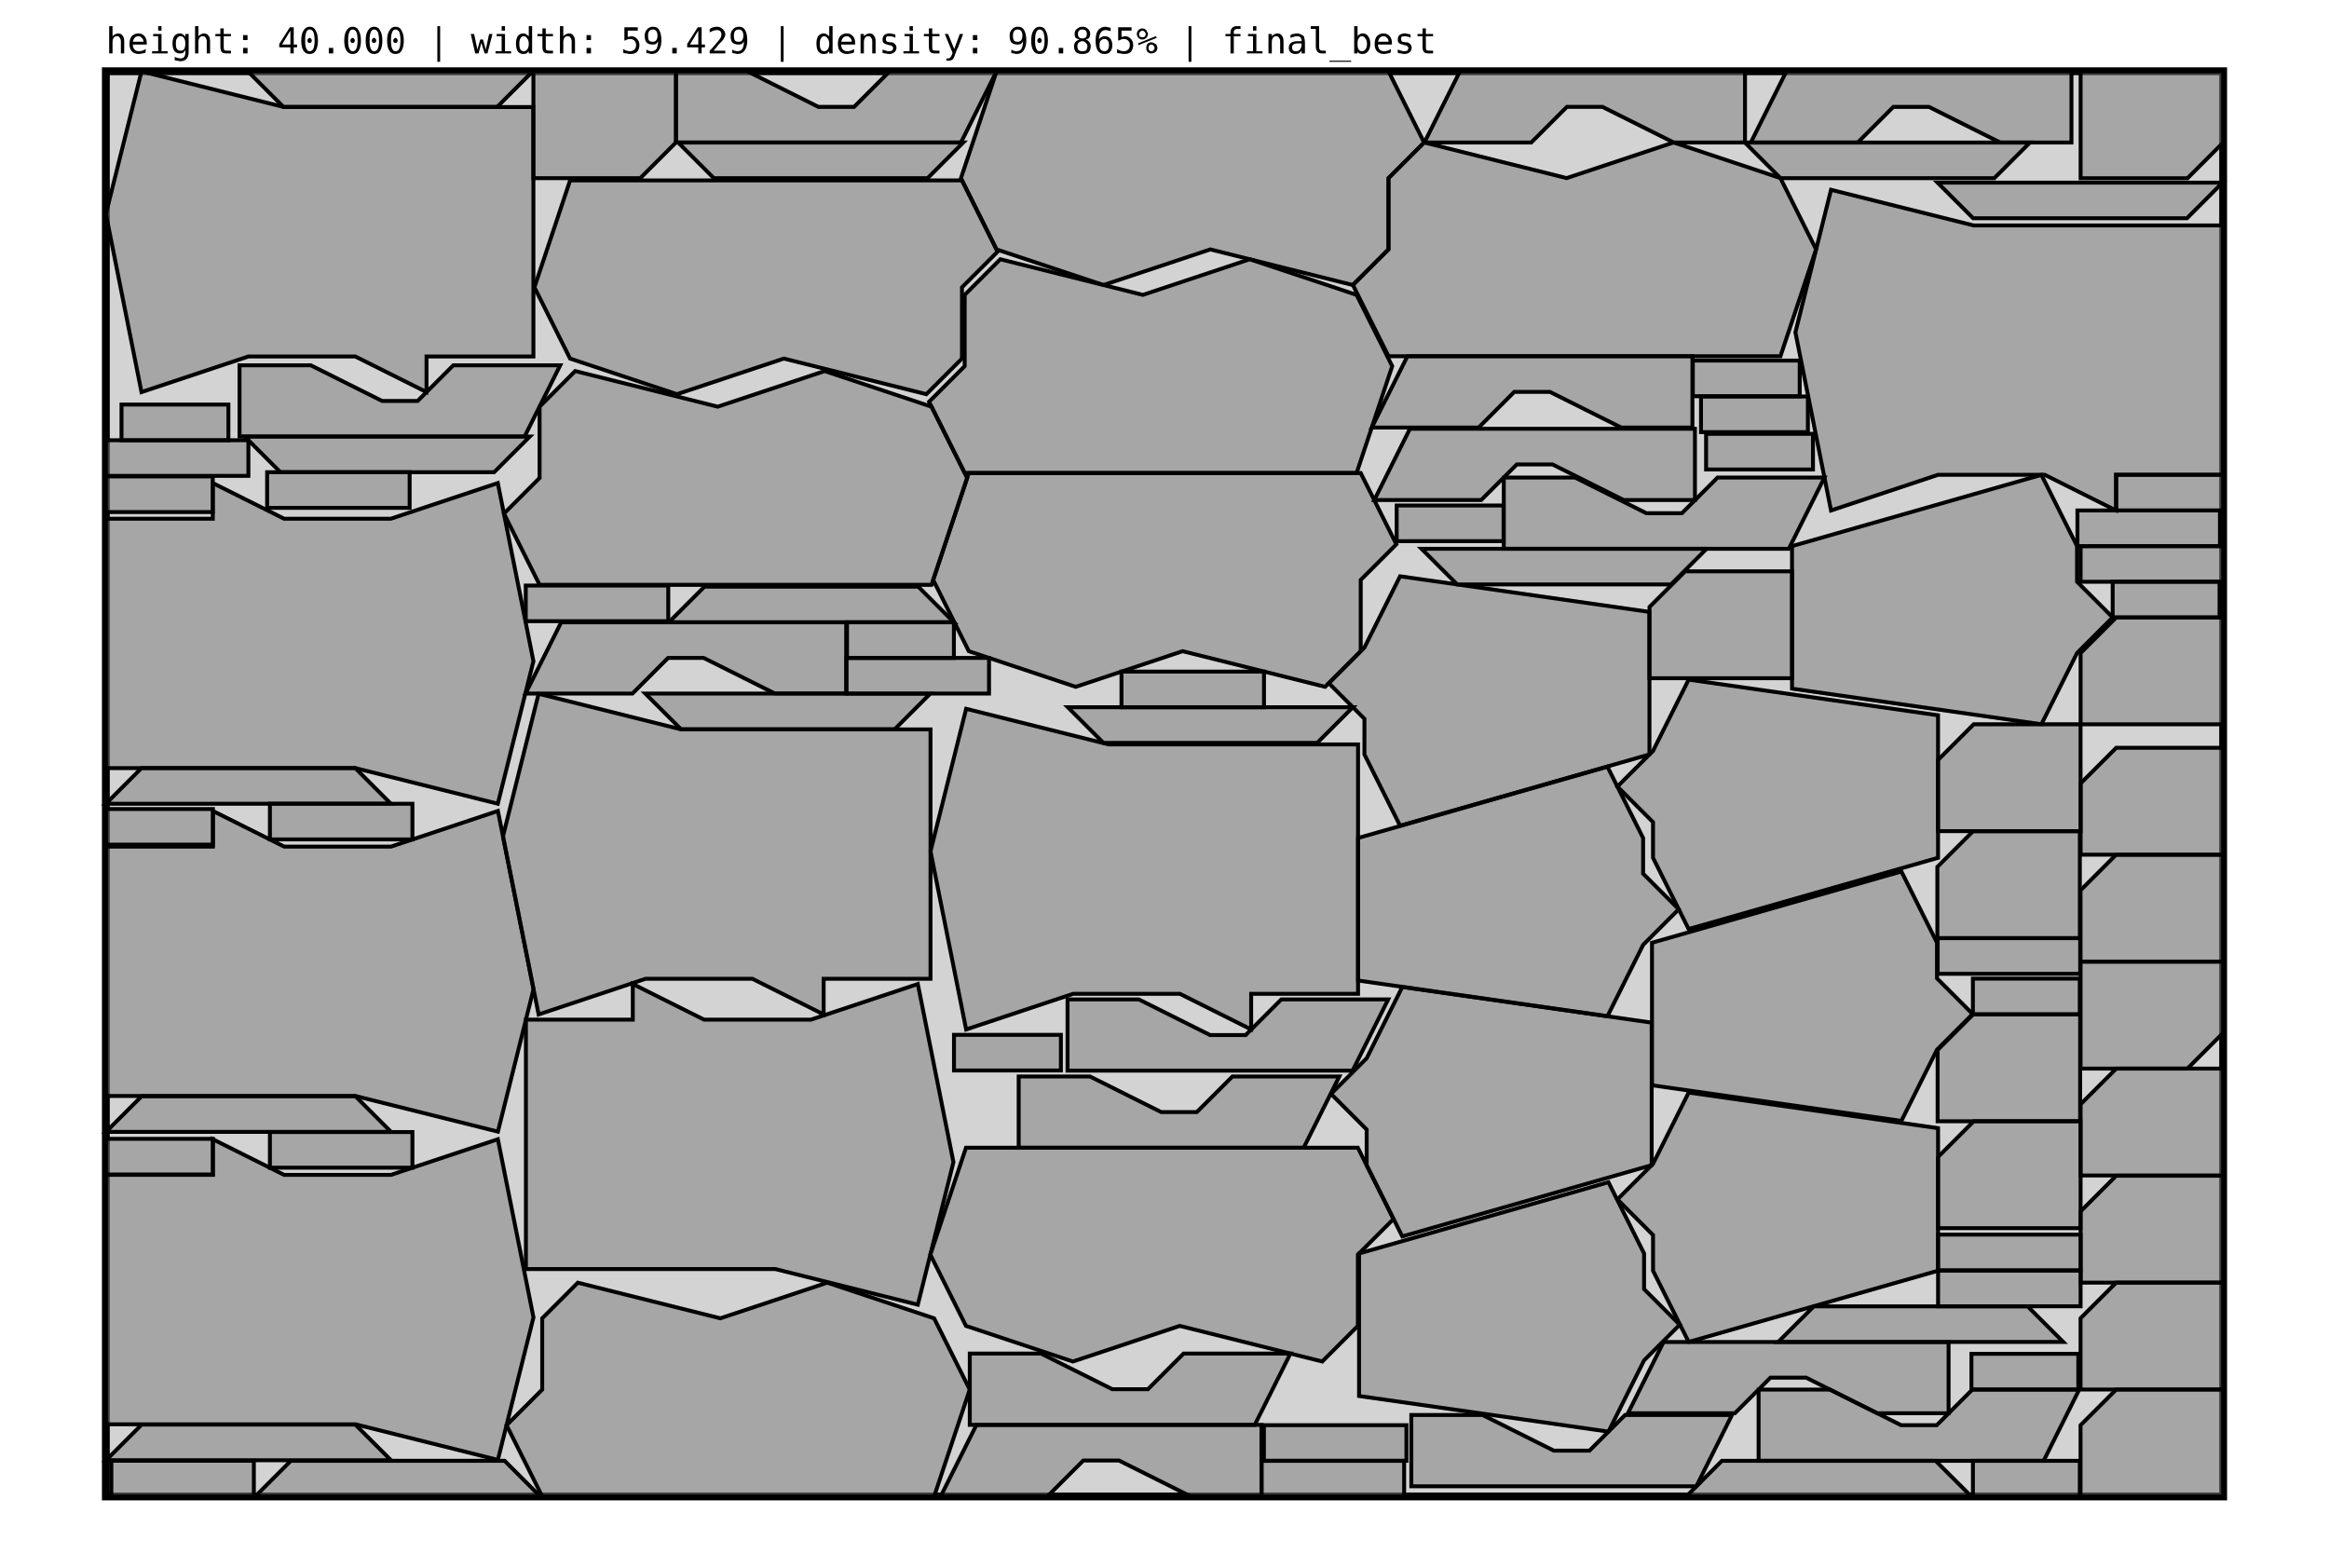
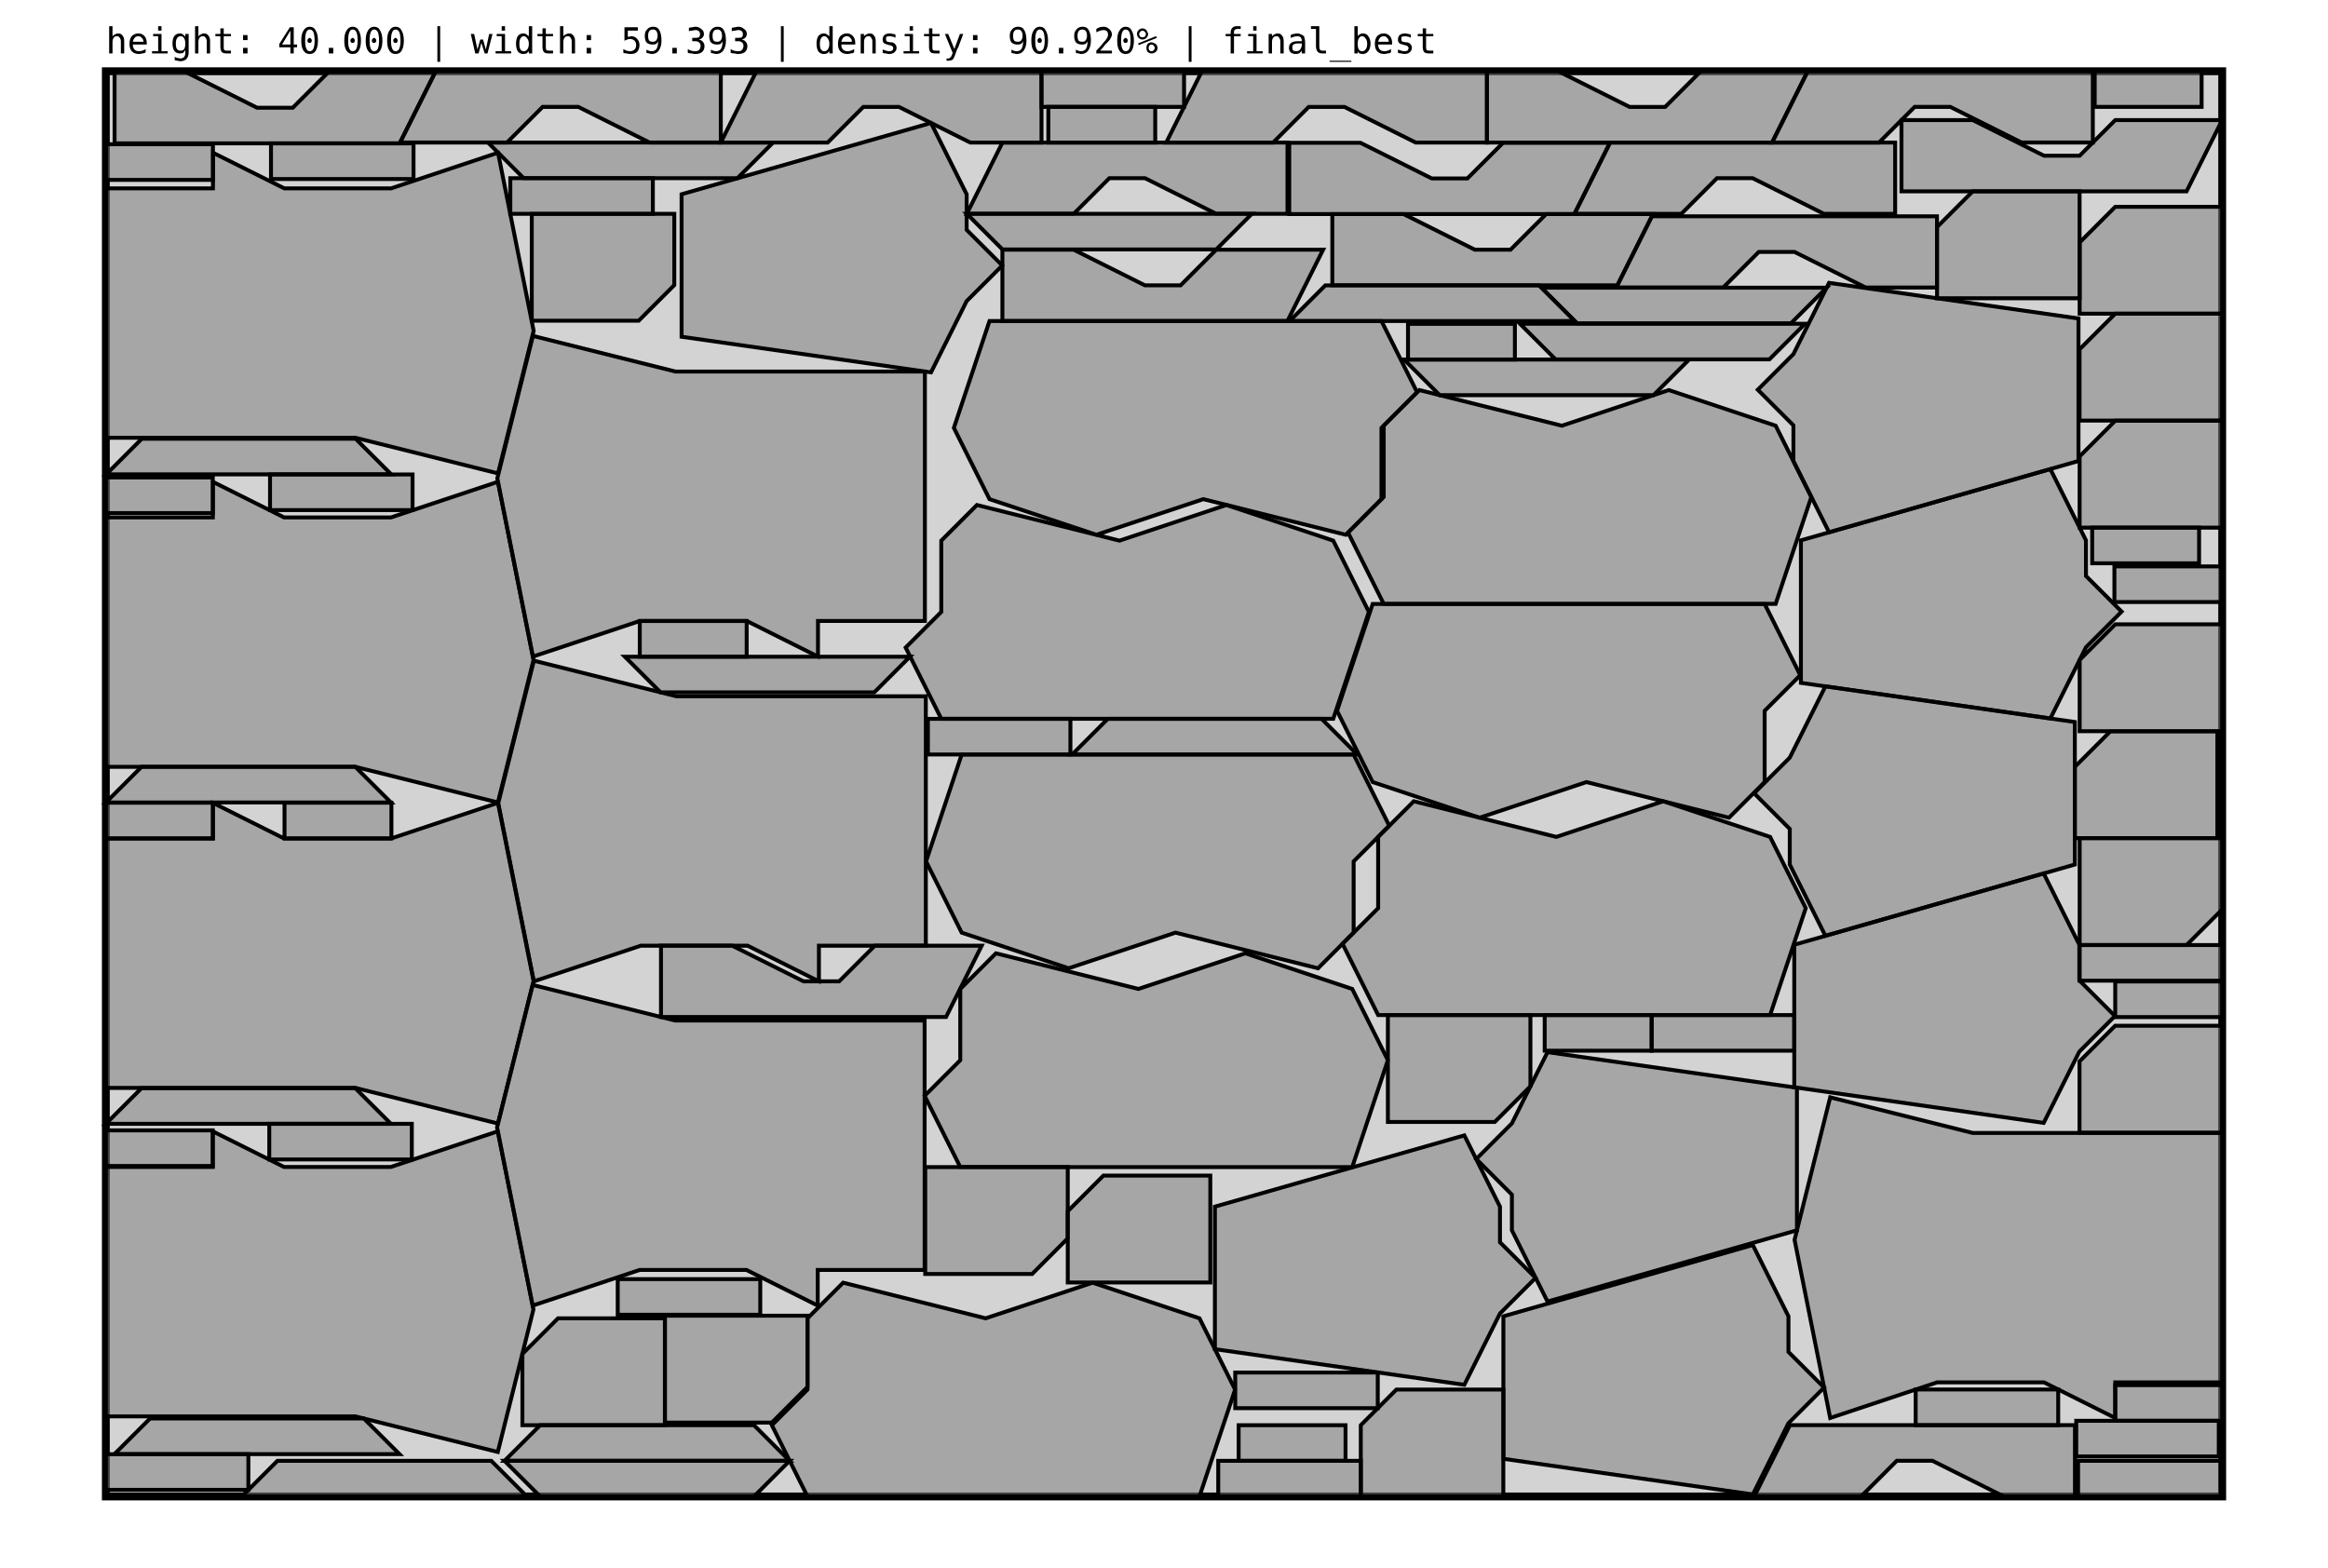
- <svg xmlns="http://www.w3.org/2000/svg" viewBox="-2.971 -2 65.371 44">
+ <svg xmlns="http://www.w3.org/2000/svg" viewBox="-2.97 -2 65.332 44">
  <g id="container_0">
-     <path d="M0,0 L59.429,0 L59.429,40 L0,40 z" fill="#D3D3D3" stroke="black" stroke-width="0.22" />
+     <path d="M0,0 L59.393,0 L59.393,40 L0,40 z" fill="#D3D3D3" stroke="black" stroke-width="0.22" />
  </g>
  <g id="items">
    <defs>
      <g id="item_0">
        <path d="M0,0 L7,1 L7,5 L0,7 L-1,5 L-1,4 L-2,3 L-1,2 z" fill="#7A7A7A" fill-opacity="0.5" fill-rule="nonzero" stroke="black" stroke-width="0.11" />
      </g>
-       <path d="M0,0 L7,1 L7,5 L0,7 L-1,5 L-1,4 L-2,3 L-1,2 z" fill="none" id="cd_shape_0" stroke="black" stroke-dasharray="0.11 0.22" stroke-linecap="round" stroke-linejoin="round" stroke-opacity="0.3" stroke-width="0.055" />
+       <g id="cd_shape_0">
+         <path d="M0,0 L7,1 L7,5 L0,7 L-1,5 L-1,4 L-2,3 L-1,2 z" fill="none" stroke="black" stroke-dasharray="0.11 0.22" stroke-linecap="round" stroke-linejoin="round" stroke-opacity="0.3" stroke-width="0.055" />
+       </g>
      <g id="item_1">
        <path d="M0,0 L11,0 L12,2 L11,3 L11,5 L10,6 L6,5 L3,6 L0,5 L-1,3 z" fill="#7A7A7A" fill-opacity="0.5" fill-rule="nonzero" stroke="black" stroke-width="0.11" />
      </g>
-       <path d="M0,0 L11,0 L12,2 L11,3 L11,5 L10,6 L6,5 L3,6 L0,5 L-1,3 z" fill="none" id="cd_shape_1" stroke="black" stroke-dasharray="0.11 0.22" stroke-linecap="round" stroke-linejoin="round" stroke-opacity="0.3" stroke-width="0.055" />
+       <g id="cd_shape_1">
+         <path d="M0,0 L11,0 L12,2 L11,3 L11,5 L10,6 L6,5 L3,6 L0,5 L-1,3 z" fill="none" stroke="black" stroke-dasharray="0.11 0.22" stroke-linecap="round" stroke-linejoin="round" stroke-opacity="0.3" stroke-width="0.055" />
+       </g>
      <g id="item_2">
        <path d="M0,0 L3,0 L3,-1 L5,0 L8,0 L11,-1 L12,4 L11,8 L7,7 L0,7 z" fill="#7A7A7A" fill-opacity="0.5" fill-rule="nonzero" stroke="black" stroke-width="0.11" />
      </g>
-       <path d="M0,0 L3,0 L3,-1 L5,0 L8,0 L11,-1 L12,4 L11,8 L7,7 L0,7 z" fill="none" id="cd_shape_2" stroke="black" stroke-dasharray="0.11 0.22" stroke-linecap="round" stroke-linejoin="round" stroke-opacity="0.3" stroke-width="0.055" />
+       <g id="cd_shape_2">
+         <path d="M0,0 L3,0 L3,-1 L5,0 L8,0 L11,-1 L12,4 L11,8 L7,7 L0,7 z" fill="none" stroke="black" stroke-dasharray="0.11 0.22" stroke-linecap="round" stroke-linejoin="round" stroke-opacity="0.3" stroke-width="0.055" />
+       </g>
      <g id="item_3">
        <path d="M0,0 L4,0 L4,2 L3,3 L0,3 z" fill="#7A7A7A" fill-opacity="0.5" fill-rule="nonzero" stroke="black" stroke-width="0.11" />
      </g>
-       <path d="M0,0 L4,0 L4,2 L3,3 L0,3 z" fill="none" id="cd_shape_3" stroke="black" stroke-dasharray="0.11 0.22" stroke-linecap="round" stroke-linejoin="round" stroke-opacity="0.3" stroke-width="0.055" />
+       <g id="cd_shape_3">
+         <path d="M0,0 L4,0 L4,2 L3,3 L0,3 z" fill="none" stroke="black" stroke-dasharray="0.11 0.22" stroke-linecap="round" stroke-linejoin="round" stroke-opacity="0.3" stroke-width="0.055" />
+       </g>
      <g id="item_4">
        <path d="M0,0 L8,0 L7,1 L1,1 z" fill="#7A7A7A" fill-opacity="0.5" fill-rule="nonzero" stroke="black" stroke-width="0.11" />
      </g>
-       <path d="M0,0 L8,0 L7,1 L1,1 z" fill="none" id="cd_shape_4" stroke="black" stroke-dasharray="0.11 0.22" stroke-linecap="round" stroke-linejoin="round" stroke-opacity="0.3" stroke-width="0.055" />
+       <g id="cd_shape_4">
+         <path d="M0,0 L8,0 L7,1 L1,1 z" fill="none" stroke="black" stroke-dasharray="0.11 0.22" stroke-linecap="round" stroke-linejoin="round" stroke-opacity="0.3" stroke-width="0.055" />
+       </g>
      <g id="item_5">
        <path d="M0,0 L4,0 L4,1 L0,1 z" fill="#7A7A7A" fill-opacity="0.5" fill-rule="nonzero" stroke="black" stroke-width="0.11" />
      </g>
-       <path d="M0,0 L4,0 L4,1 L0,1 z" fill="none" id="cd_shape_5" stroke="black" stroke-dasharray="0.11 0.22" stroke-linecap="round" stroke-linejoin="round" stroke-opacity="0.3" stroke-width="0.055" />
+       <g id="cd_shape_5">
+         <path d="M0,0 L4,0 L4,1 L0,1 z" fill="none" stroke="black" stroke-dasharray="0.11 0.22" stroke-linecap="round" stroke-linejoin="round" stroke-opacity="0.3" stroke-width="0.055" />
+       </g>
      <g id="item_6">
        <path d="M0,0 L3,0 L3,1 L0,1 z" fill="#7A7A7A" fill-opacity="0.5" fill-rule="nonzero" stroke="black" stroke-width="0.11" />
      </g>
-       <path d="M0,0 L3,0 L3,1 L0,1 z" fill="none" id="cd_shape_6" stroke="black" stroke-dasharray="0.11 0.22" stroke-linecap="round" stroke-linejoin="round" stroke-opacity="0.3" stroke-width="0.055" />
+       <g id="cd_shape_6">
+         <path d="M0,0 L3,0 L3,1 L0,1 z" fill="none" stroke="black" stroke-dasharray="0.11 0.22" stroke-linecap="round" stroke-linejoin="round" stroke-opacity="0.3" stroke-width="0.055" />
+       </g>
      <g id="item_7">
        <path d="M0,0 L8,0 L8,2 L6,2 L4,1 L3,1 L2,2 L-1,2 z" fill="#7A7A7A" fill-opacity="0.5" fill-rule="nonzero" stroke="black" stroke-width="0.11" />
      </g>
-       <path d="M0,0 L8,0 L8,2 L6,2 L4,1 L3,1 L2,2 L-1,2 z" fill="none" id="cd_shape_7" stroke="black" stroke-dasharray="0.11 0.22" stroke-linecap="round" stroke-linejoin="round" stroke-opacity="0.3" stroke-width="0.055" />
+       <g id="cd_shape_7">
+         <path d="M0,0 L8,0 L8,2 L6,2 L4,1 L3,1 L2,2 L-1,2 z" fill="none" stroke="black" stroke-dasharray="0.11 0.22" stroke-linecap="round" stroke-linejoin="round" stroke-opacity="0.3" stroke-width="0.055" />
+       </g>
    </defs>
-     <use href="#item_2" transform="translate(0.001511097 12.55781), rotate(0)">
- </use>
-     <use href="#item_2" transform="translate(0.004528999 21.76076), rotate(0)">
- </use>
-     <use href="#item_2" transform="translate(12.00073 8.004511), rotate(-180)">
- </use>
-     <use href="#item_2" transform="translate(23.14704 25.47126), rotate(-180)">
- </use>
-     <use href="#item_2" transform="translate(35.14706 25.89311), rotate(-180)">
- </use>
-     <use href="#item_2" transform="translate(11.79049 26.61763), rotate(0)">
- </use>
-     <use href="#item_2" transform="translate(59.423 11.3267), rotate(-180)">
- </use>
-     <use href="#item_2" transform="translate(0.002954006 30.97414), rotate(0)">
- </use>
-     <use href="#item_1" transform="translate(13.02998 3.063625), rotate(0)">
- </use>
-     <use href="#item_1" transform="translate(25.00138 0.0001015663), rotate(0)">
- </use>
-     <use href="#item_1" transform="translate(35.10623 11.27634), rotate(-180)">
- </use>
-     <use href="#item_1" transform="translate(24.22216 11.27644), rotate(0)">
- </use>
-     <use href="#item_1" transform="translate(23.17447 14.41425), rotate(-180)">
- </use>
-     <use href="#item_1" transform="translate(47.00303 7.998756), rotate(-180)">
- </use>
-     <use href="#item_1" transform="translate(24.14222 30.21274), rotate(0)">
- </use>
-     <use href="#item_1" transform="translate(23.24807 39.99999), rotate(-180)">
- </use>
-     <use href="#item_0" transform="translate(44.42695 28.66346), rotate(0)">
- </use>
-     <use href="#item_0" transform="translate(54.32806 18.32747), rotate(-180)">
- </use>
-     <use href="#item_0" transform="translate(36.38881 25.70146), rotate(0)">
- </use>
-     <use href="#item_0" transform="translate(42.17551 38.18053), rotate(-180)">
- </use>
-     <use href="#item_0" transform="translate(36.32634 14.17419), rotate(0)">
- </use>
-     <use href="#item_0" transform="translate(50.39754 29.45927), rotate(-180)">
- </use>
-     <use href="#item_0" transform="translate(42.14828 26.51972), rotate(-180)">
- </use>
-     <use href="#item_0" transform="translate(44.42634 17.07504), rotate(0)">
- </use>
-     <use href="#item_7" transform="translate(24.43587 37.99065), rotate(0)">
- </use>
-     <use href="#item_7" transform="translate(24.00136 2.00014), rotate(-180)">
- </use>
-     <use href="#item_7" transform="translate(47.23791 13.40269), rotate(-180)">
- </use>
-     <use href="#item_7" transform="translate(54.39002 38.9996), rotate(-180)">
- </use>
-     <use href="#item_7" transform="translate(36.60327 10.03412), rotate(0)">
- </use>
-     <use href="#item_7" transform="translate(32.24897 37.98982), rotate(-180)">
- </use>
-     <use href="#item_7" transform="translate(33.62167 30.21208), rotate(-180)">
- </use>
-     <use href="#item_7" transform="translate(12.7803 15.46568), rotate(0)">
- </use>
-     <use href="#item_7" transform="translate(11.75231 10.25296), rotate(-180)">
- </use>
-     <use href="#item_7" transform="translate(44.64218 39.71406), rotate(-180)">
- </use>
-     <use href="#item_7" transform="translate(38.00831 0.00003141165), rotate(0)">
- </use>
-     <use href="#item_7" transform="translate(36.53231 7.998782), rotate(0)">
- </use>
-     <use href="#item_7" transform="translate(34.99314 28.04967), rotate(-180)">
- </use>
-     <use href="#item_7" transform="translate(43.72237 35.66504), rotate(0)">
- </use>
-     <use href="#item_7" transform="translate(47.17096 0.00006973743), rotate(0)">
- </use>
-     <use href="#item_3" transform="translate(55.42836 0.00223732), rotate(0)">
- </use>
-     <use href="#item_3" transform="translate(12.00074 0.00003194809), rotate(0)">
- </use>
-     <use href="#item_3" transform="translate(59.42603 24.98771), rotate(-180)">
- </use>
-     <use href="#item_3" transform="translate(55.42711 24.99054), rotate(0)">
- </use>
-     <use href="#item_3" transform="translate(59.42789 18.32869), rotate(-180)">
- </use>
-     <use href="#item_3" transform="translate(55.41474 29.46879), rotate(-180)">
- </use>
-     <use href="#item_3" transform="translate(55.42767 32.47006), rotate(-180)">
- </use>
-     <use href="#item_3" transform="translate(59.42838 21.98698), rotate(-180)">
- </use>
-     <use href="#item_3" transform="translate(59.42849 33.99775), rotate(-180)">
- </use>
-     <use href="#item_3" transform="translate(55.42678 21.32768), rotate(-180)">
- </use>
-     <use href="#item_3" transform="translate(59.42771 30.99201), rotate(-180)">
- </use>
-     <use href="#item_3" transform="translate(59.42641 36.99809), rotate(-180)">
- </use>
-     <use href="#item_3" transform="translate(47.32798 17.03499), rotate(-180)">
- </use>
-     <use href="#item_3" transform="translate(59.42659 39.99997), rotate(-180)">
- </use>
-     <use href="#item_3" transform="translate(55.40717 24.3306), rotate(-180)">
- </use>
-     <use href="#item_4" transform="translate(3.983645 0.0001615882), rotate(0)">
- </use>
-     <use href="#item_4" transform="translate(27.00004 17.84957), rotate(0)">
- </use>
-     <use href="#item_4" transform="translate(23.80239 15.46489), rotate(-180)">
- </use>
-     <use href="#item_4" transform="translate(54.93993 35.66383), rotate(-180)">
- </use>
-     <use href="#item_4" transform="translate(36.92934 13.40289), rotate(0)">
- </use>
-     <use href="#item_4" transform="translate(12.19303 39.99892), rotate(-180)">
- </use>
-     <use href="#item_4" transform="translate(8.004488 29.76728), rotate(-180)">
- </use>
-     <use href="#item_4" transform="translate(52.36001 39.99999), rotate(-180)">
- </use>
-     <use href="#item_4" transform="translate(51.41251 3.125554), rotate(0)">
- </use>
-     <use href="#item_4" transform="translate(16.06505 2.000241), rotate(0)">
- </use>
-     <use href="#item_4" transform="translate(8.004562 38.98423), rotate(-180)">
- </use>
-     <use href="#item_4" transform="translate(3.898424 10.25297), rotate(0)">
- </use>
-     <use href="#item_4" transform="translate(46.00543 2.000715), rotate(0)">
- </use>
-     <use href="#item_4" transform="translate(15.14211 17.46583), rotate(0)">
- </use>
-     <use href="#item_4" transform="translate(8.000443 20.55782), rotate(-180)">
- </use>
-     <use href="#item_5" transform="translate(36.50515 38.99982), rotate(-180)">
- </use>
-     <use href="#item_5" transform="translate(55.42759 34.66194), rotate(-180)">
- </use>
-     <use href="#item_5" transform="translate(32.44105 38.99995), rotate(0)">
- </use>
-     <use href="#item_5" transform="translate(55.42773 13.32791), rotate(0)">
- </use>
-     <use href="#item_5" transform="translate(28.50716 16.8492), rotate(0)">
- </use>
-     <use href="#item_5" transform="translate(24.78936 17.46554), rotate(-180)">
- </use>
-     <use href="#item_5" transform="translate(55.4161 25.3309), rotate(-180)">
- </use>
-     <use href="#item_5" transform="translate(11.78623 14.43413), rotate(0)">
- </use>
-     <use href="#item_5" transform="translate(59.33905 13.32725), rotate(-180)">
- </use>
-     <use href="#item_5" transform="translate(55.42781 33.6517), rotate(-180)">
- </use>
-     <use href="#item_5" transform="translate(0.0009739399 10.35587), rotate(0)">
- </use>
-     <use href="#item_5" transform="translate(4.154284 39.99864), rotate(-180)">
- </use>
-     <use href="#item_5" transform="translate(8.60504 21.55888), rotate(-180)">
- </use>
-     <use href="#item_5" transform="translate(4.604875 29.77221), rotate(0)">
- </use>
-     <use href="#item_5" transform="translate(8.526845 12.25343), rotate(-180)">
- </use>
-     <use href="#item_6" transform="translate(3.439675 10.355), rotate(-180)">
- </use>
-     <use href="#item_6" transform="translate(3.004405 21.70592), rotate(-180)">
- </use>
-     <use href="#item_6" transform="translate(52.40479 25.4666), rotate(0)">
- </use>
-     <use href="#item_6" transform="translate(23.80622 27.04416), rotate(0)">
- </use>
-     <use href="#item_6" transform="translate(39.23106 13.18783), rotate(-180)">
- </use>
-     <use href="#item_6" transform="translate(44.77328 9.128088), rotate(0)">
- </use>
-     <use href="#item_6" transform="translate(23.80336 16.46541), rotate(-180)">
- </use>
-     <use href="#item_6" transform="translate(3.002919 30.96354), rotate(-180)">
- </use>
-     <use href="#item_6" transform="translate(56.32825 14.32799), rotate(0)">
- </use>
-     <use href="#item_6" transform="translate(0.0008836985 11.37139), rotate(0)">
- </use>
-     <use href="#item_6" transform="translate(47.54381 9.11997), rotate(-180)">
- </use>
-     <use href="#item_6" transform="translate(44.91603 10.17646), rotate(0)">
- </use>
-     <use href="#item_6" transform="translate(52.36393 35.99637), rotate(0)">
- </use>
-     <use href="#item_6" transform="translate(56.42838 11.32684), rotate(0)">
- </use>
-     <use href="#item_6" transform="translate(55.40548 39.99998), rotate(-180)">
+     <use href="#item_2" transform="translate(0.003100395 12.52239), rotate(0)">
+ </use>
+     <use href="#item_2" transform="translate(23.01189 24.54227), rotate(-180)">
+ </use>
+     <use href="#item_2" transform="translate(59.39191 36.79763), rotate(-180)">
+ </use>
+     <use href="#item_2" transform="translate(0.00005912781 30.75171), rotate(0)">
+ </use>
+     <use href="#item_2" transform="translate(22.9857 15.4277), rotate(-180)">
+ </use>
+     <use href="#item_2" transform="translate(0.004274368 21.53338), rotate(0)">
+ </use>
+     <use href="#item_2" transform="translate(22.97837 33.64312), rotate(-180)">
+ </use>
+     <use href="#item_2" transform="translate(0.006419659 3.286362), rotate(0)">
+ </use>
+     <use href="#item_1" transform="translate(35.55215 14.94992), rotate(0)">
+ </use>
+     <use href="#item_1" transform="translate(24.79907 7.009144), rotate(0)">
+ </use>
+     <use href="#item_1" transform="translate(34.97852 30.75567), rotate(-180)">
+ </use>
+     <use href="#item_1" transform="translate(24.01811 19.17573), rotate(0)">
+ </use>
+     <use href="#item_1" transform="translate(46.86156 14.94795), rotate(-180)">
+ </use>
+     <use href="#item_1" transform="translate(30.69143 39.99962), rotate(-180)">
+ </use>
+     <use href="#item_1" transform="translate(34.44589 18.17359), rotate(-180)">
+ </use>
+     <use href="#item_1" transform="translate(46.70564 26.4885), rotate(-180)">
+ </use>
+     <use href="#item_0" transform="translate(23.15747 8.451191), rotate(-180)">
+ </use>
+     <use href="#item_0" transform="translate(38.12442 36.86544), rotate(-180)">
+ </use>
+     <use href="#item_0" transform="translate(54.5698 18.16532), rotate(-180)">
+ </use>
+     <use href="#item_0" transform="translate(46.22034 39.94287), rotate(-180)">
+ </use>
+     <use href="#item_0" transform="translate(48.25704 17.26405), rotate(0)">
+ </use>
+     <use href="#item_0" transform="translate(40.4588 27.52903), rotate(0)">
+ </use>
+     <use href="#item_0" transform="translate(54.38338 29.51506), rotate(-180)">
+ </use>
+     <use href="#item_0" transform="translate(48.35961 5.938332), rotate(0)">
+ </use>
+     <use href="#item_7" transform="translate(42.4194 6.008465), rotate(-180)">
+ </use>
+     <use href="#item_7" transform="translate(25.16206 2.000739), rotate(0)">
+ </use>
+     <use href="#item_7" transform="translate(8.245357 2.024158), rotate(-180)">
+ </use>
+     <use href="#item_7" transform="translate(33.16089 7.008395), rotate(-180)">
+ </use>
+     <use href="#item_7" transform="translate(23.5796 26.54238), rotate(-180)">
+ </use>
+     <use href="#item_7" transform="translate(42.21451 2.000567), rotate(0)">
+ </use>
+     <use href="#item_7" transform="translate(58.39204 3.370574), rotate(-180)">
+ </use>
+     <use href="#item_7" transform="translate(30.75865 0.0004611015), rotate(0)">
+ </use>
+     <use href="#item_7" transform="translate(46.76044 2.000291), rotate(-180)">
+ </use>
+     <use href="#item_7" transform="translate(9.258191 0.00009071827), rotate(0)">
+ </use>
+     <use href="#item_7" transform="translate(41.21038 4.008436), rotate(-180)">
+ </use>
+     <use href="#item_7" transform="translate(18.2583 0.0004268289), rotate(0)">
+ </use>
+     <use href="#item_7" transform="translate(47.26074 37.99821), rotate(0)">
+ </use>
+     <use href="#item_7" transform="translate(43.38872 4.069943), rotate(0)">
+ </use>
+     <use href="#item_7" transform="translate(47.76201 0.00006830692), rotate(0)">
+ </use>
+     <use href="#item_3" transform="translate(15.69025 37.99961), rotate(-180)">
+ </use>
+     <use href="#item_3" transform="translate(59.39245 6.803814), rotate(-180)">
+ </use>
+     <use href="#item_3" transform="translate(59.38871 29.78896), rotate(-180)">
+ </use>
+     <use href="#item_3" transform="translate(59.25743 21.52306), rotate(-180)">
+ </use>
+     <use href="#item_3" transform="translate(22.99502 30.75602), rotate(0)">
+ </use>
+     <use href="#item_3" transform="translate(59.38941 9.804666), rotate(-180)">
+ </use>
+     <use href="#item_3" transform="translate(30.99547 33.99416), rotate(-180)">
+ </use>
+     <use href="#item_3" transform="translate(15.69029 34.92661), rotate(0)">
+ </use>
+     <use href="#item_3" transform="translate(55.39074 6.371238), rotate(-180)">
+ </use>
+     <use href="#item_3" transform="translate(59.39167 12.80853), rotate(-180)">
+ </use>
+     <use href="#item_3" transform="translate(39.21865 39.99934), rotate(-180)">
+ </use>
+     <use href="#item_3" transform="translate(59.39265 18.52168), rotate(-180)">
+ </use>
+     <use href="#item_3" transform="translate(35.97902 26.48859), rotate(0)">
+ </use>
+     <use href="#item_3" transform="translate(55.39274 21.52394), rotate(0)">
+ </use>
+     <use href="#item_3" transform="translate(11.95321 4.001686), rotate(0)">
+ </use>
+     <use href="#item_4" transform="translate(39.68496 7.086612), rotate(0)">
+ </use>
+     <use href="#item_4" transform="translate(24.16262 4.0009), rotate(0)">
+ </use>
+     <use href="#item_4" transform="translate(8.001183 20.52241), rotate(-180)">
+ </use>
+     <use href="#item_4" transform="translate(36.43321 8.090648), rotate(0)">
+ </use>
+     <use href="#item_4" transform="translate(41.22369 7.009042), rotate(-180)">
+ </use>
+     <use href="#item_4" transform="translate(19.18888 38.99983), rotate(-180)">
+ </use>
+     <use href="#item_4" transform="translate(8.001202 29.54126), rotate(-180)">
+ </use>
+     <use href="#item_4" transform="translate(8.010198 11.31375), rotate(-180)">
+ </use>
+     <use href="#item_4" transform="translate(40.29015 6.074523), rotate(0)">
+ </use>
+     <use href="#item_4" transform="translate(10.72508 2.000545), rotate(0)">
+ </use>
+     <use href="#item_4" transform="translate(8.240808 38.81193), rotate(-180)">
+ </use>
+     <use href="#item_4" transform="translate(11.18916 38.99999), rotate(0)">
+ </use>
+     <use href="#item_4" transform="translate(11.81613 39.99938), rotate(-180)">
+ </use>
+     <use href="#item_4" transform="translate(35.11879 19.17501), rotate(-180)">
+ </use>
+     <use href="#item_4" transform="translate(14.56608 16.4308), rotate(0)">
+ </use>
+     <use href="#item_5" transform="translate(55.29675 37.87656), rotate(0)">
+ </use>
+     <use href="#item_5" transform="translate(59.34826 39.99963), rotate(-180)">
+ </use>
+     <use href="#item_5" transform="translate(0.0001702309 38.81418), rotate(0)">
+ </use>
+     <use href="#item_5" transform="translate(15.3511 4.00117), rotate(-180)">
+ </use>
+     <use href="#item_5" transform="translate(35.21844 39.9998), rotate(-180)">
+ </use>
+     <use href="#item_5" transform="translate(31.69515 36.52158), rotate(0)">
+ </use>
+     <use href="#item_5" transform="translate(27.06981 19.17509), rotate(-180)">
+ </use>
+     <use href="#item_5" transform="translate(30.25868 1.000165), rotate(-180)">
+ </use>
+     <use href="#item_5" transform="translate(54.7904 37.99819), rotate(-180)">
+ </use>
+     <use href="#item_5" transform="translate(59.3929 25.52425), rotate(-180)">
+ </use>
+     <use href="#item_5" transform="translate(8.607881 12.31626), rotate(-180)">
+ </use>
+     <use href="#item_5" transform="translate(47.38207 27.48895), rotate(-180)">
+ </use>
+     <use href="#item_5" transform="translate(14.36567 33.89982), rotate(0)">
+ </use>
+     <use href="#item_5" transform="translate(8.586895 30.5414), rotate(-180)">
+ </use>
+     <use href="#item_5" transform="translate(4.63515 2.024229), rotate(0)">
+ </use>
+     <use href="#item_6" transform="translate(3.001828 12.39999), rotate(-180)">
+ </use>
+     <use href="#item_6" transform="translate(36.54358 7.089628), rotate(0)">
+ </use>
+     <use href="#item_6" transform="translate(58.7441 13.80895), rotate(-180)">
+ </use>
+     <use href="#item_6" transform="translate(29.45005 2.000725), rotate(-180)">
+ </use>
+     <use href="#item_6" transform="translate(56.39225 36.87549), rotate(0)">
+ </use>
+     <use href="#item_6" transform="translate(56.36776 13.89671), rotate(0)">
+ </use>
+     <use href="#item_6" transform="translate(59.39074 26.54573), rotate(-180)">
+ </use>
+     <use href="#item_6" transform="translate(0.003370047 20.52936), rotate(0)">
+ </use>
+     <use href="#item_6" transform="translate(14.98425 15.4298), rotate(0)">
+ </use>
+     <use href="#item_6" transform="translate(31.79073 37.99979), rotate(0)">
+ </use>
+     <use href="#item_6" transform="translate(0.005532861 2.048665), rotate(0)">
+ </use>
+     <use href="#item_6" transform="translate(55.81512 0.0000371933), rotate(0)">
+ </use>
+     <use href="#item_6" transform="translate(8.01457 21.5297), rotate(-180)">
+ </use>
+     <use href="#item_6" transform="translate(43.37986 27.48894), rotate(-180)">
+ </use>
+     <use href="#item_6" transform="translate(3.000038 30.72522), rotate(-180)">
</use>
  </g>
  <g id="quality_zones" />
  <g id="optionals">
    <g id="highlight_cd_shapes">
-       <use href="#cd_shape_2" transform="translate(0.001511097 12.55781), rotate(0)" />
-       <use href="#cd_shape_2" transform="translate(0.004528999 21.76076), rotate(0)" />
-       <use href="#cd_shape_2" transform="translate(12.00073 8.004511), rotate(-180)" />
-       <use href="#cd_shape_2" transform="translate(23.14704 25.47126), rotate(-180)" />
-       <use href="#cd_shape_2" transform="translate(35.14706 25.89311), rotate(-180)" />
-       <use href="#cd_shape_2" transform="translate(11.79049 26.61763), rotate(0)" />
-       <use href="#cd_shape_2" transform="translate(59.423 11.3267), rotate(-180)" />
-       <use href="#cd_shape_2" transform="translate(0.002954006 30.97414), rotate(0)" />
-       <use href="#cd_shape_1" transform="translate(13.02998 3.063625), rotate(0)" />
-       <use href="#cd_shape_1" transform="translate(25.00138 0.0001015663), rotate(0)" />
-       <use href="#cd_shape_1" transform="translate(35.10623 11.27634), rotate(-180)" />
-       <use href="#cd_shape_1" transform="translate(24.22216 11.27644), rotate(0)" />
-       <use href="#cd_shape_1" transform="translate(23.17447 14.41425), rotate(-180)" />
-       <use href="#cd_shape_1" transform="translate(47.00303 7.998756), rotate(-180)" />
-       <use href="#cd_shape_1" transform="translate(24.14222 30.21274), rotate(0)" />
-       <use href="#cd_shape_1" transform="translate(23.24807 39.99999), rotate(-180)" />
-       <use href="#cd_shape_0" transform="translate(44.42695 28.66346), rotate(0)" />
-       <use href="#cd_shape_0" transform="translate(54.32806 18.32747), rotate(-180)" />
-       <use href="#cd_shape_0" transform="translate(36.38881 25.70146), rotate(0)" />
-       <use href="#cd_shape_0" transform="translate(42.17551 38.18053), rotate(-180)" />
-       <use href="#cd_shape_0" transform="translate(36.32634 14.17419), rotate(0)" />
-       <use href="#cd_shape_0" transform="translate(50.39754 29.45927), rotate(-180)" />
-       <use href="#cd_shape_0" transform="translate(42.14828 26.51972), rotate(-180)" />
-       <use href="#cd_shape_0" transform="translate(44.42634 17.07504), rotate(0)" />
-       <use href="#cd_shape_7" transform="translate(24.43587 37.99065), rotate(0)" />
-       <use href="#cd_shape_7" transform="translate(24.00136 2.00014), rotate(-180)" />
-       <use href="#cd_shape_7" transform="translate(47.23791 13.40269), rotate(-180)" />
-       <use href="#cd_shape_7" transform="translate(54.39002 38.9996), rotate(-180)" />
-       <use href="#cd_shape_7" transform="translate(36.60327 10.03412), rotate(0)" />
-       <use href="#cd_shape_7" transform="translate(32.24897 37.98982), rotate(-180)" />
-       <use href="#cd_shape_7" transform="translate(33.62167 30.21208), rotate(-180)" />
-       <use href="#cd_shape_7" transform="translate(12.7803 15.46568), rotate(0)" />
-       <use href="#cd_shape_7" transform="translate(11.75231 10.25296), rotate(-180)" />
-       <use href="#cd_shape_7" transform="translate(44.64218 39.71406), rotate(-180)" />
-       <use href="#cd_shape_7" transform="translate(38.00831 0.00003141165), rotate(0)" />
-       <use href="#cd_shape_7" transform="translate(36.53231 7.998782), rotate(0)" />
-       <use href="#cd_shape_7" transform="translate(34.99314 28.04967), rotate(-180)" />
-       <use href="#cd_shape_7" transform="translate(43.72237 35.66504), rotate(0)" />
-       <use href="#cd_shape_7" transform="translate(47.17096 0.00006973743), rotate(0)" />
-       <use href="#cd_shape_3" transform="translate(55.42836 0.00223732), rotate(0)" />
-       <use href="#cd_shape_3" transform="translate(12.00074 0.00003194809), rotate(0)" />
-       <use href="#cd_shape_3" transform="translate(59.42603 24.98771), rotate(-180)" />
-       <use href="#cd_shape_3" transform="translate(55.42711 24.99054), rotate(0)" />
-       <use href="#cd_shape_3" transform="translate(59.42789 18.32869), rotate(-180)" />
-       <use href="#cd_shape_3" transform="translate(55.41474 29.46879), rotate(-180)" />
-       <use href="#cd_shape_3" transform="translate(55.42767 32.47006), rotate(-180)" />
-       <use href="#cd_shape_3" transform="translate(59.42838 21.98698), rotate(-180)" />
-       <use href="#cd_shape_3" transform="translate(59.42849 33.99775), rotate(-180)" />
-       <use href="#cd_shape_3" transform="translate(55.42678 21.32768), rotate(-180)" />
-       <use href="#cd_shape_3" transform="translate(59.42771 30.99201), rotate(-180)" />
-       <use href="#cd_shape_3" transform="translate(59.42641 36.99809), rotate(-180)" />
-       <use href="#cd_shape_3" transform="translate(47.32798 17.03499), rotate(-180)" />
-       <use href="#cd_shape_3" transform="translate(59.42659 39.99997), rotate(-180)" />
-       <use href="#cd_shape_3" transform="translate(55.40717 24.3306), rotate(-180)" />
-       <use href="#cd_shape_4" transform="translate(3.983645 0.0001615882), rotate(0)" />
-       <use href="#cd_shape_4" transform="translate(27.00004 17.84957), rotate(0)" />
-       <use href="#cd_shape_4" transform="translate(23.80239 15.46489), rotate(-180)" />
-       <use href="#cd_shape_4" transform="translate(54.93993 35.66383), rotate(-180)" />
-       <use href="#cd_shape_4" transform="translate(36.92934 13.40289), rotate(0)" />
-       <use href="#cd_shape_4" transform="translate(12.19303 39.99892), rotate(-180)" />
-       <use href="#cd_shape_4" transform="translate(8.004488 29.76728), rotate(-180)" />
-       <use href="#cd_shape_4" transform="translate(52.36001 39.99999), rotate(-180)" />
-       <use href="#cd_shape_4" transform="translate(51.41251 3.125554), rotate(0)" />
-       <use href="#cd_shape_4" transform="translate(16.06505 2.000241), rotate(0)" />
-       <use href="#cd_shape_4" transform="translate(8.004562 38.98423), rotate(-180)" />
-       <use href="#cd_shape_4" transform="translate(3.898424 10.25297), rotate(0)" />
-       <use href="#cd_shape_4" transform="translate(46.00543 2.000715), rotate(0)" />
-       <use href="#cd_shape_4" transform="translate(15.14211 17.46583), rotate(0)" />
-       <use href="#cd_shape_4" transform="translate(8.000443 20.55782), rotate(-180)" />
-       <use href="#cd_shape_5" transform="translate(36.50515 38.99982), rotate(-180)" />
-       <use href="#cd_shape_5" transform="translate(55.42759 34.66194), rotate(-180)" />
-       <use href="#cd_shape_5" transform="translate(32.44105 38.99995), rotate(0)" />
-       <use href="#cd_shape_5" transform="translate(55.42773 13.32791), rotate(0)" />
-       <use href="#cd_shape_5" transform="translate(28.50716 16.8492), rotate(0)" />
-       <use href="#cd_shape_5" transform="translate(24.78936 17.46554), rotate(-180)" />
-       <use href="#cd_shape_5" transform="translate(55.4161 25.3309), rotate(-180)" />
-       <use href="#cd_shape_5" transform="translate(11.78623 14.43413), rotate(0)" />
-       <use href="#cd_shape_5" transform="translate(59.33905 13.32725), rotate(-180)" />
-       <use href="#cd_shape_5" transform="translate(55.42781 33.6517), rotate(-180)" />
-       <use href="#cd_shape_5" transform="translate(0.0009739399 10.35587), rotate(0)" />
-       <use href="#cd_shape_5" transform="translate(4.154284 39.99864), rotate(-180)" />
-       <use href="#cd_shape_5" transform="translate(8.60504 21.55888), rotate(-180)" />
-       <use href="#cd_shape_5" transform="translate(4.604875 29.77221), rotate(0)" />
-       <use href="#cd_shape_5" transform="translate(8.526845 12.25343), rotate(-180)" />
-       <use href="#cd_shape_6" transform="translate(3.439675 10.355), rotate(-180)" />
-       <use href="#cd_shape_6" transform="translate(3.004405 21.70592), rotate(-180)" />
-       <use href="#cd_shape_6" transform="translate(52.40479 25.4666), rotate(0)" />
-       <use href="#cd_shape_6" transform="translate(23.80622 27.04416), rotate(0)" />
-       <use href="#cd_shape_6" transform="translate(39.23106 13.18783), rotate(-180)" />
-       <use href="#cd_shape_6" transform="translate(44.77328 9.128088), rotate(0)" />
-       <use href="#cd_shape_6" transform="translate(23.80336 16.46541), rotate(-180)" />
-       <use href="#cd_shape_6" transform="translate(3.002919 30.96354), rotate(-180)" />
-       <use href="#cd_shape_6" transform="translate(56.32825 14.32799), rotate(0)" />
-       <use href="#cd_shape_6" transform="translate(0.0008836985 11.37139), rotate(0)" />
-       <use href="#cd_shape_6" transform="translate(47.54381 9.11997), rotate(-180)" />
-       <use href="#cd_shape_6" transform="translate(44.91603 10.17646), rotate(0)" />
-       <use href="#cd_shape_6" transform="translate(52.36393 35.99637), rotate(0)" />
-       <use href="#cd_shape_6" transform="translate(56.42838 11.32684), rotate(0)" />
-       <use href="#cd_shape_6" transform="translate(55.40548 39.99998), rotate(-180)" />
-       <path d="M0,0 L59.429,0 L59.429,40 L0,40 z" fill="none" stroke="black" stroke-dasharray="0.11 0.22" stroke-linecap="round" stroke-linejoin="round" stroke-opacity="0.3" stroke-width="0.055" />
+       <use href="#cd_shape_2" transform="translate(0.003100395 12.52239), rotate(0)" />
+       <use href="#cd_shape_2" transform="translate(23.01189 24.54227), rotate(-180)" />
+       <use href="#cd_shape_2" transform="translate(59.39191 36.79763), rotate(-180)" />
+       <use href="#cd_shape_2" transform="translate(0.00005912781 30.75171), rotate(0)" />
+       <use href="#cd_shape_2" transform="translate(22.9857 15.4277), rotate(-180)" />
+       <use href="#cd_shape_2" transform="translate(0.004274368 21.53338), rotate(0)" />
+       <use href="#cd_shape_2" transform="translate(22.97837 33.64312), rotate(-180)" />
+       <use href="#cd_shape_2" transform="translate(0.006419659 3.286362), rotate(0)" />
+       <use href="#cd_shape_1" transform="translate(35.55215 14.94992), rotate(0)" />
+       <use href="#cd_shape_1" transform="translate(24.79907 7.009144), rotate(0)" />
+       <use href="#cd_shape_1" transform="translate(34.97852 30.75567), rotate(-180)" />
+       <use href="#cd_shape_1" transform="translate(24.01811 19.17573), rotate(0)" />
+       <use href="#cd_shape_1" transform="translate(46.86156 14.94795), rotate(-180)" />
+       <use href="#cd_shape_1" transform="translate(30.69143 39.99962), rotate(-180)" />
+       <use href="#cd_shape_1" transform="translate(34.44589 18.17359), rotate(-180)" />
+       <use href="#cd_shape_1" transform="translate(46.70564 26.4885), rotate(-180)" />
+       <use href="#cd_shape_0" transform="translate(23.15747 8.451191), rotate(-180)" />
+       <use href="#cd_shape_0" transform="translate(38.12442 36.86544), rotate(-180)" />
+       <use href="#cd_shape_0" transform="translate(54.5698 18.16532), rotate(-180)" />
+       <use href="#cd_shape_0" transform="translate(46.22034 39.94287), rotate(-180)" />
+       <use href="#cd_shape_0" transform="translate(48.25704 17.26405), rotate(0)" />
+       <use href="#cd_shape_0" transform="translate(40.4588 27.52903), rotate(0)" />
+       <use href="#cd_shape_0" transform="translate(54.38338 29.51506), rotate(-180)" />
+       <use href="#cd_shape_0" transform="translate(48.35961 5.938332), rotate(0)" />
+       <use href="#cd_shape_7" transform="translate(42.4194 6.008465), rotate(-180)" />
+       <use href="#cd_shape_7" transform="translate(25.16206 2.000739), rotate(0)" />
+       <use href="#cd_shape_7" transform="translate(8.245357 2.024158), rotate(-180)" />
+       <use href="#cd_shape_7" transform="translate(33.16089 7.008395), rotate(-180)" />
+       <use href="#cd_shape_7" transform="translate(23.5796 26.54238), rotate(-180)" />
+       <use href="#cd_shape_7" transform="translate(42.21451 2.000567), rotate(0)" />
+       <use href="#cd_shape_7" transform="translate(58.39204 3.370574), rotate(-180)" />
+       <use href="#cd_shape_7" transform="translate(30.75865 0.0004611015), rotate(0)" />
+       <use href="#cd_shape_7" transform="translate(46.76044 2.000291), rotate(-180)" />
+       <use href="#cd_shape_7" transform="translate(9.258191 0.00009071827), rotate(0)" />
+       <use href="#cd_shape_7" transform="translate(41.21038 4.008436), rotate(-180)" />
+       <use href="#cd_shape_7" transform="translate(18.2583 0.0004268289), rotate(0)" />
+       <use href="#cd_shape_7" transform="translate(47.26074 37.99821), rotate(0)" />
+       <use href="#cd_shape_7" transform="translate(43.38872 4.069943), rotate(0)" />
+       <use href="#cd_shape_7" transform="translate(47.76201 0.00006830692), rotate(0)" />
+       <use href="#cd_shape_3" transform="translate(15.69025 37.99961), rotate(-180)" />
+       <use href="#cd_shape_3" transform="translate(59.39245 6.803814), rotate(-180)" />
+       <use href="#cd_shape_3" transform="translate(59.38871 29.78896), rotate(-180)" />
+       <use href="#cd_shape_3" transform="translate(59.25743 21.52306), rotate(-180)" />
+       <use href="#cd_shape_3" transform="translate(22.99502 30.75602), rotate(0)" />
+       <use href="#cd_shape_3" transform="translate(59.38941 9.804666), rotate(-180)" />
+       <use href="#cd_shape_3" transform="translate(30.99547 33.99416), rotate(-180)" />
+       <use href="#cd_shape_3" transform="translate(15.69029 34.92661), rotate(0)" />
+       <use href="#cd_shape_3" transform="translate(55.39074 6.371238), rotate(-180)" />
+       <use href="#cd_shape_3" transform="translate(59.39167 12.80853), rotate(-180)" />
+       <use href="#cd_shape_3" transform="translate(39.21865 39.99934), rotate(-180)" />
+       <use href="#cd_shape_3" transform="translate(59.39265 18.52168), rotate(-180)" />
+       <use href="#cd_shape_3" transform="translate(35.97902 26.48859), rotate(0)" />
+       <use href="#cd_shape_3" transform="translate(55.39274 21.52394), rotate(0)" />
+       <use href="#cd_shape_3" transform="translate(11.95321 4.001686), rotate(0)" />
+       <use href="#cd_shape_4" transform="translate(39.68496 7.086612), rotate(0)" />
+       <use href="#cd_shape_4" transform="translate(24.16262 4.0009), rotate(0)" />
+       <use href="#cd_shape_4" transform="translate(8.001183 20.52241), rotate(-180)" />
+       <use href="#cd_shape_4" transform="translate(36.43321 8.090648), rotate(0)" />
+       <use href="#cd_shape_4" transform="translate(41.22369 7.009042), rotate(-180)" />
+       <use href="#cd_shape_4" transform="translate(19.18888 38.99983), rotate(-180)" />
+       <use href="#cd_shape_4" transform="translate(8.001202 29.54126), rotate(-180)" />
+       <use href="#cd_shape_4" transform="translate(8.010198 11.31375), rotate(-180)" />
+       <use href="#cd_shape_4" transform="translate(40.29015 6.074523), rotate(0)" />
+       <use href="#cd_shape_4" transform="translate(10.72508 2.000545), rotate(0)" />
+       <use href="#cd_shape_4" transform="translate(8.240808 38.81193), rotate(-180)" />
+       <use href="#cd_shape_4" transform="translate(11.18916 38.99999), rotate(0)" />
+       <use href="#cd_shape_4" transform="translate(11.81613 39.99938), rotate(-180)" />
+       <use href="#cd_shape_4" transform="translate(35.11879 19.17501), rotate(-180)" />
+       <use href="#cd_shape_4" transform="translate(14.56608 16.4308), rotate(0)" />
+       <use href="#cd_shape_5" transform="translate(55.29675 37.87656), rotate(0)" />
+       <use href="#cd_shape_5" transform="translate(59.34826 39.99963), rotate(-180)" />
+       <use href="#cd_shape_5" transform="translate(0.0001702309 38.81418), rotate(0)" />
+       <use href="#cd_shape_5" transform="translate(15.3511 4.00117), rotate(-180)" />
+       <use href="#cd_shape_5" transform="translate(35.21844 39.9998), rotate(-180)" />
+       <use href="#cd_shape_5" transform="translate(31.69515 36.52158), rotate(0)" />
+       <use href="#cd_shape_5" transform="translate(27.06981 19.17509), rotate(-180)" />
+       <use href="#cd_shape_5" transform="translate(30.25868 1.000165), rotate(-180)" />
+       <use href="#cd_shape_5" transform="translate(54.7904 37.99819), rotate(-180)" />
+       <use href="#cd_shape_5" transform="translate(59.3929 25.52425), rotate(-180)" />
+       <use href="#cd_shape_5" transform="translate(8.607881 12.31626), rotate(-180)" />
+       <use href="#cd_shape_5" transform="translate(47.38207 27.48895), rotate(-180)" />
+       <use href="#cd_shape_5" transform="translate(14.36567 33.89982), rotate(0)" />
+       <use href="#cd_shape_5" transform="translate(8.586895 30.5414), rotate(-180)" />
+       <use href="#cd_shape_5" transform="translate(4.63515 2.024229), rotate(0)" />
+       <use href="#cd_shape_6" transform="translate(3.001828 12.39999), rotate(-180)" />
+       <use href="#cd_shape_6" transform="translate(36.54358 7.089628), rotate(0)" />
+       <use href="#cd_shape_6" transform="translate(58.7441 13.80895), rotate(-180)" />
+       <use href="#cd_shape_6" transform="translate(29.45005 2.000725), rotate(-180)" />
+       <use href="#cd_shape_6" transform="translate(56.39225 36.87549), rotate(0)" />
+       <use href="#cd_shape_6" transform="translate(56.36776 13.89671), rotate(0)" />
+       <use href="#cd_shape_6" transform="translate(59.39074 26.54573), rotate(-180)" />
+       <use href="#cd_shape_6" transform="translate(0.003370047 20.52936), rotate(0)" />
+       <use href="#cd_shape_6" transform="translate(14.98425 15.4298), rotate(0)" />
+       <use href="#cd_shape_6" transform="translate(31.79073 37.99979), rotate(0)" />
+       <use href="#cd_shape_6" transform="translate(0.005532861 2.048665), rotate(0)" />
+       <use href="#cd_shape_6" transform="translate(55.81512 0.0000371933), rotate(0)" />
+       <use href="#cd_shape_6" transform="translate(8.01457 21.5297), rotate(-180)" />
+       <use href="#cd_shape_6" transform="translate(43.37986 27.48894), rotate(-180)" />
+       <use href="#cd_shape_6" transform="translate(3.000038 30.72522), rotate(-180)" />
+       <path d="M0,0 L59.393,0 L59.393,40 L0,40 z" fill="none" stroke="black" stroke-dasharray="0.11 0.22" stroke-linecap="round" stroke-linejoin="round" stroke-opacity="0.3" stroke-width="0.055" />
    </g>
    <g id="surrogates">
      <defs />
    </g>
    <g id="collision_lines" />
  </g>
  <text font-family="monospace" font-size="1" font-weight="500" x="0" y="-0.5">
- height: 40.000 | width: 59.429 | density: 90.865% | final_best
+ height: 40.000 | width: 59.393 | density: 90.920% | final_best
</text>
</svg>
